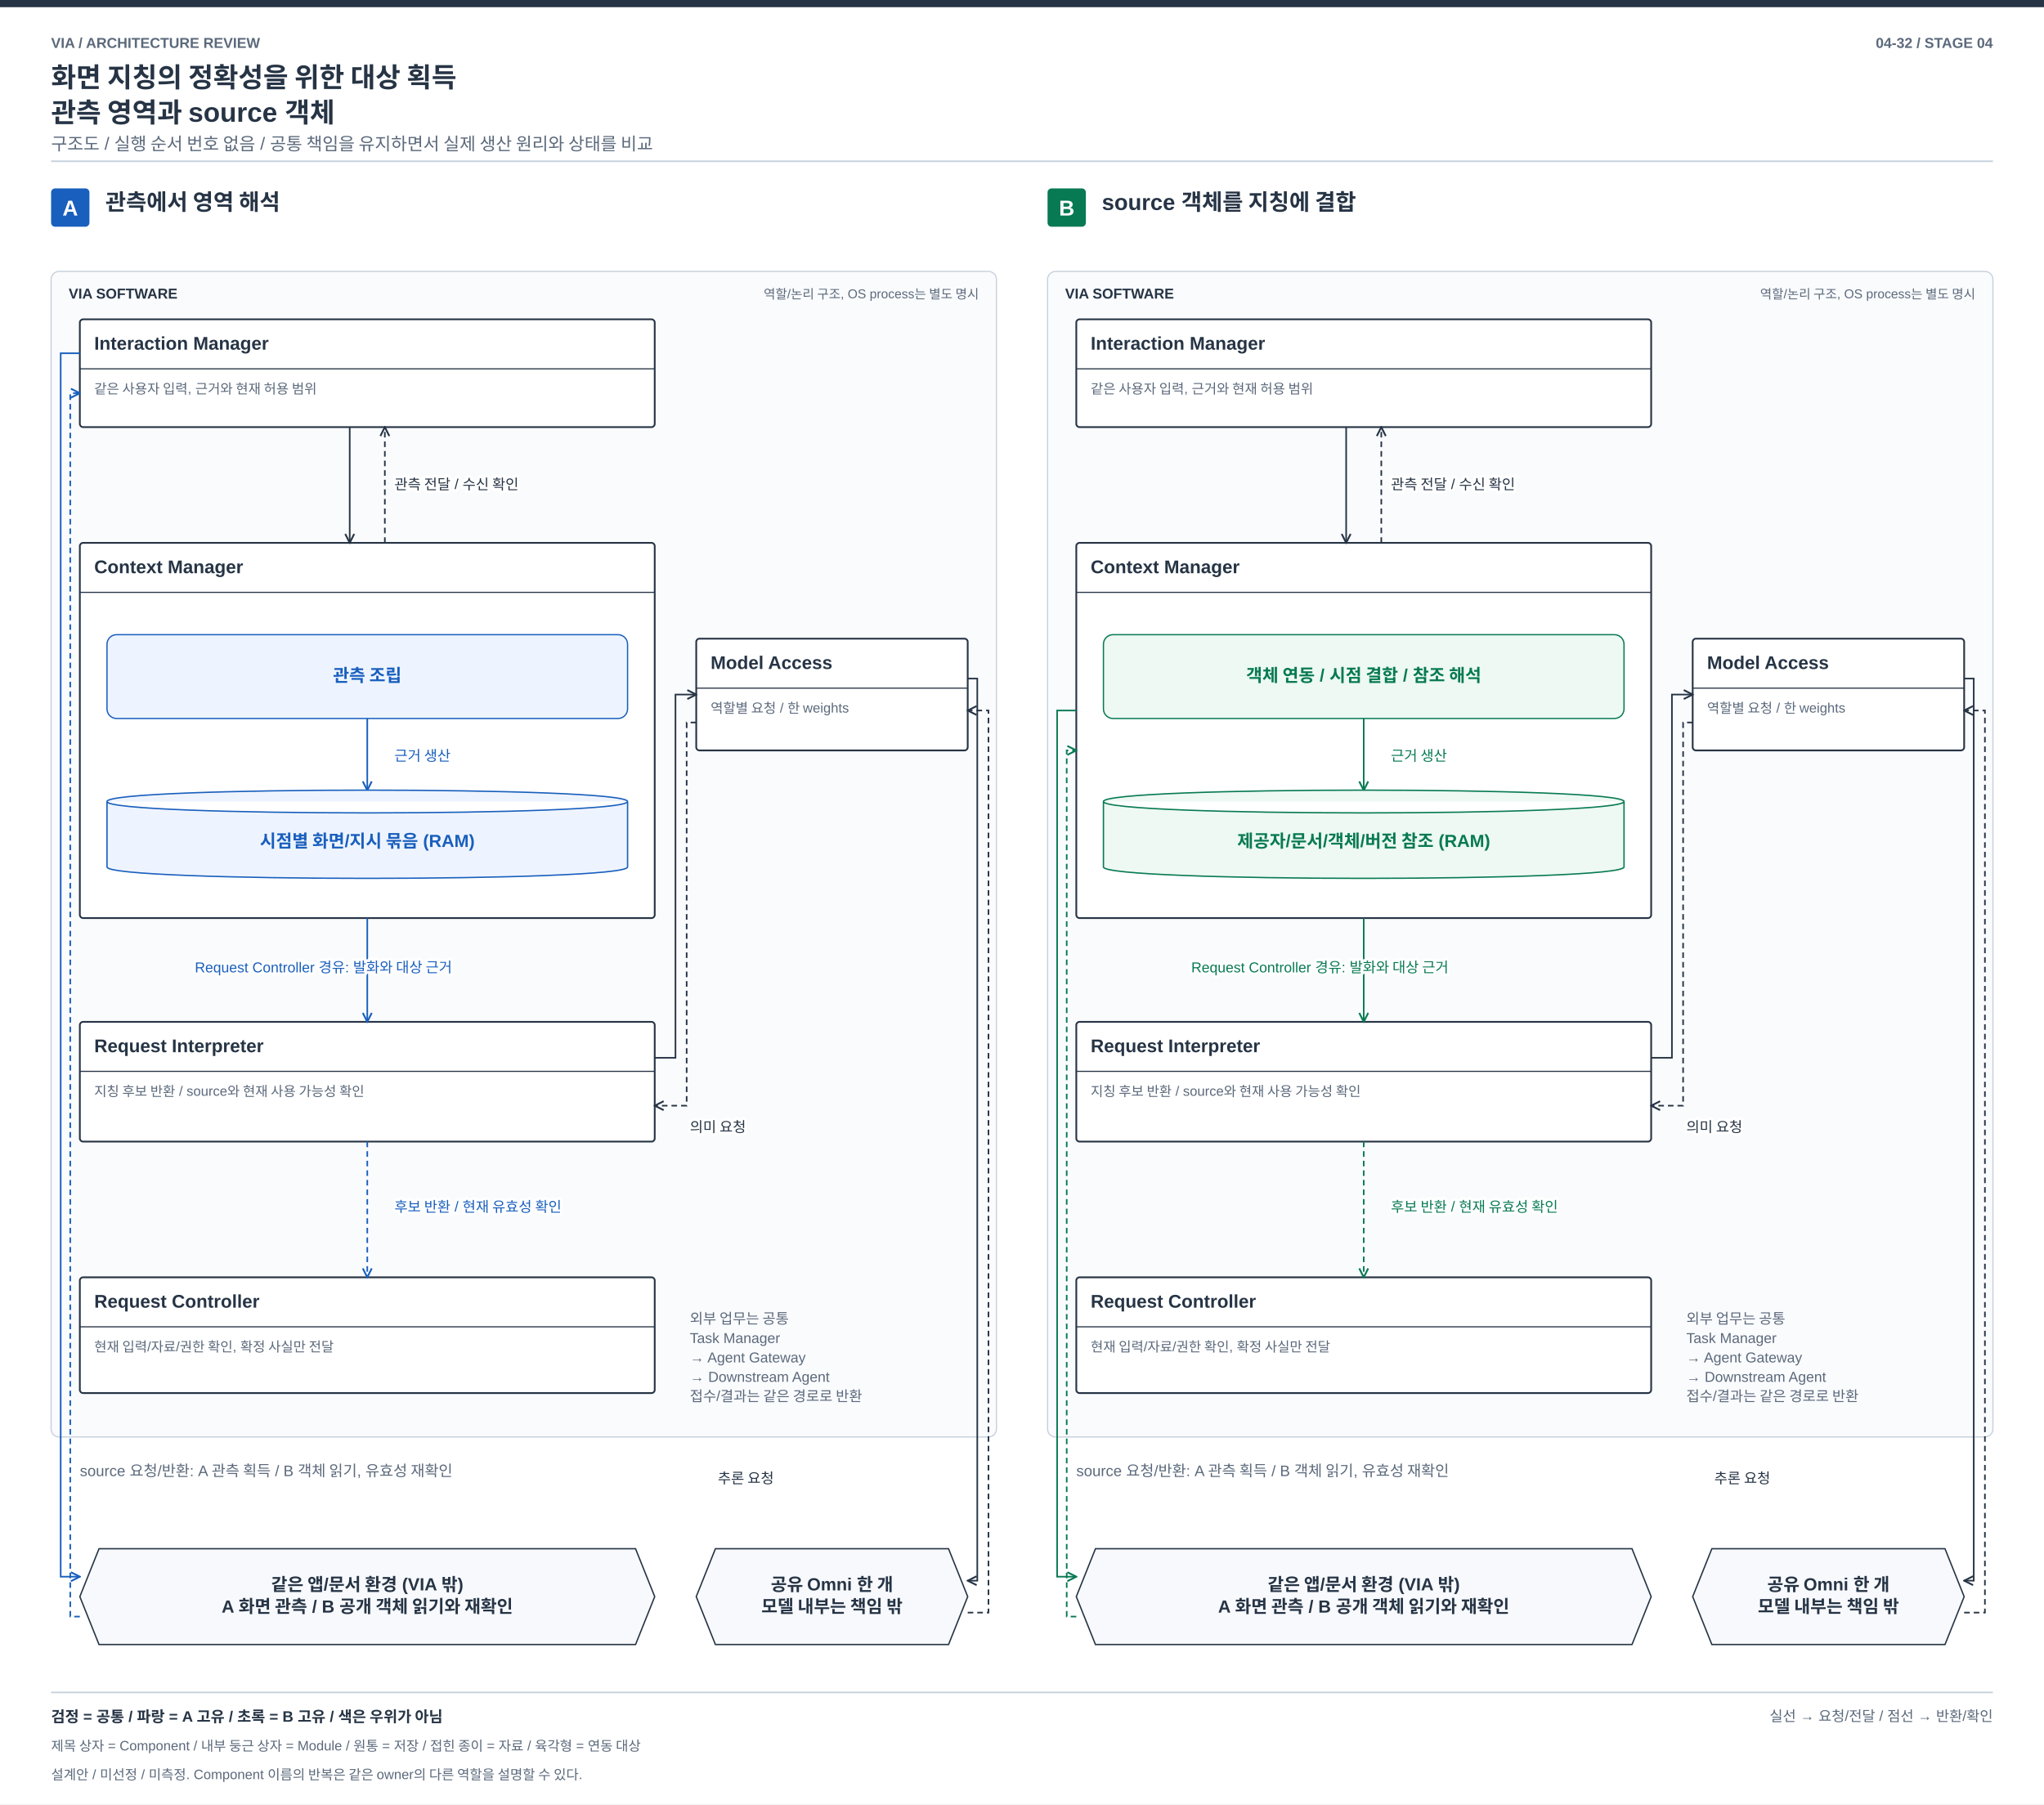
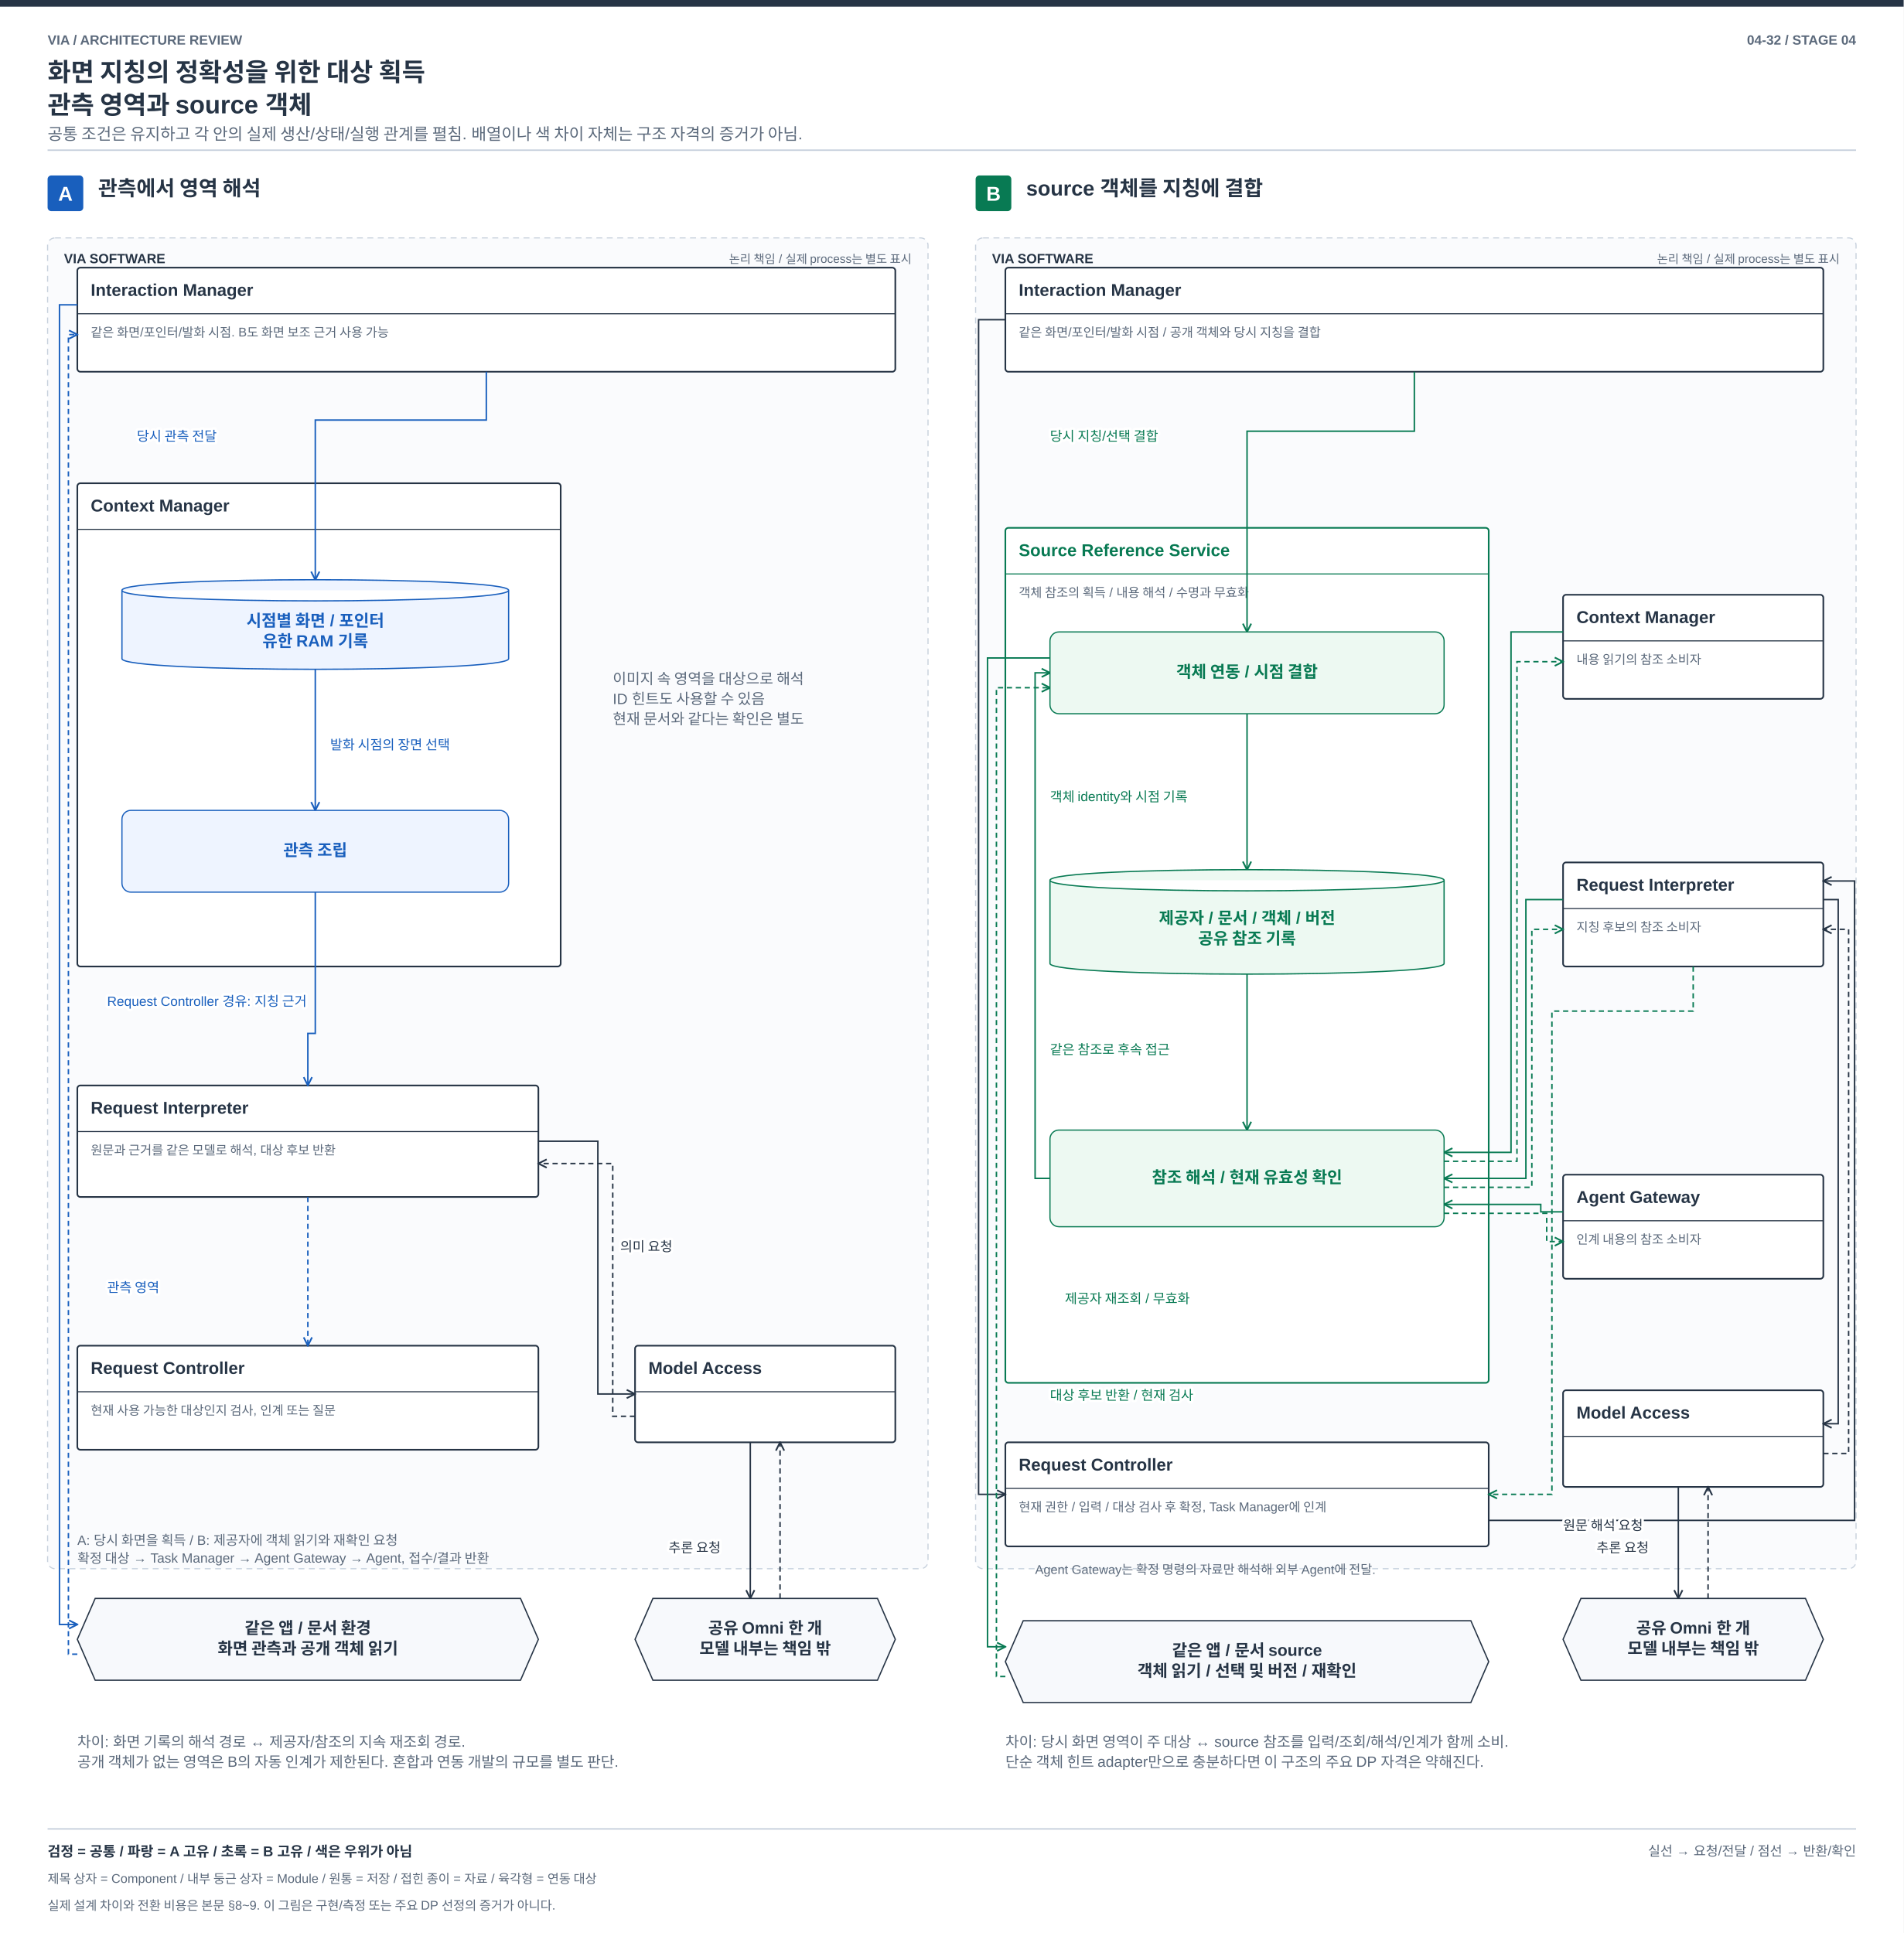
- <svg xmlns="http://www.w3.org/2000/svg" width="2560" height="2260" viewBox="0 0 2560 2260" role="img" aria-labelledby="title">
+ <svg xmlns="http://www.w3.org/2000/svg" width="2560" height="2600" viewBox="0 0 2560 2600" role="img" aria-labelledby="title">
  <defs>
    <marker id="a263445" viewBox="0 0 10 10" refX="9" refY="5" markerWidth="7" markerHeight="7" orient="auto-start-reverse">
      <path d="M1 1L9 5L1 9" fill="none" stroke="#263445" stroke-width="1.6" />
    </marker>
    <marker id="a195FBD" viewBox="0 0 10 10" refX="9" refY="5" markerWidth="7" markerHeight="7" orient="auto-start-reverse">
      <path d="M1 1L9 5L1 9" fill="none" stroke="#195FBD" stroke-width="1.6" />
    </marker>
    <marker id="a087A53" viewBox="0 0 10 10" refX="9" refY="5" markerWidth="7" markerHeight="7" orient="auto-start-reverse">
      <path d="M1 1L9 5L1 9" fill="none" stroke="#087A53" stroke-width="1.6" />
    </marker>
  </defs>
-   <rect width="2560" height="2260" fill="white" />
+   <rect width="2560" height="2600" fill="white" />
  <g font-family="Arial, Apple SD Gothic Neo, Malgun Gothic, sans-serif">
    <rect id="e1" x="0" y="0" width="2560" height="9" rx="0" fill="#263445" stroke="none" stroke-width="1.5" />
    <rect id="e7" x="64" y="236" width="48" height="48" rx="5" fill="#195FBD" stroke="none" stroke-width="1.5" />
-     <rect id="Avia" x="64" y="340" width="1184" height="1460" rx="10" fill="#FAFBFD" stroke="#C7D1DD" stroke-width="1.5" />
+     <rect id="Avia" x="64" y="320" width="1184" height="1790" rx="10" fill="#FAFBFD" stroke="#C7D1DD" stroke-width="1.5" stroke-dasharray="8 6" />
    <rect id="e41" x="1312" y="236" width="48" height="48" rx="5" fill="#087A53" stroke="none" stroke-width="1.5" />
-     <rect id="Bvia" x="1312" y="340" width="1184" height="1460" rx="10" fill="#FAFBFD" stroke="#C7D1DD" stroke-width="1.5" />
+     <rect id="Bvia" x="1312" y="320" width="1184" height="1790" rx="10" fill="#FAFBFD" stroke="#C7D1DD" stroke-width="1.5" stroke-dasharray="8 6" />
    <g id="Ainput" data-component="true">
-       <rect x="100" y="400" width="720" height="135" rx="4" fill="white" stroke="#263445" stroke-width="2.2" />
-       <path d="M100 462H820" stroke="#263445" stroke-width="1.4" />
-       <text x="118" y="438.0" text-anchor="start" font-size="23" font-weight="700" fill="#263445">Interaction Manager</text>
-       <text x="118" y="493.0" text-anchor="start" font-size="17" font-weight="400" fill="#5B697B">같은 사용자 입력, 근거와 현재 허용 범위</text>
-     </g>
-     <g id="Acommit" data-component="true">
-       <rect x="100" y="1600" width="720" height="145" rx="4" fill="white" stroke="#263445" stroke-width="2.2" />
-       <path d="M100 1662H820" stroke="#263445" stroke-width="1.4" />
-       <text x="118" y="1638.0" text-anchor="start" font-size="23" font-weight="700" fill="#263445">Request Controller</text>
-       <text x="118" y="1693.0" text-anchor="start" font-size="17" font-weight="400" fill="#5B697B">현재 입력/자료/권한 확인, 확정 사실만 전달</text>
+       <rect x="104" y="360" width="1100" height="140" rx="4" fill="white" stroke="#263445" stroke-width="2.2" />
+       <path d="M104 422H1204" stroke="#263445" stroke-width="1.4" />
+       <text x="122" y="398.0" text-anchor="start" font-size="23" font-weight="700" fill="#263445">Interaction Manager</text>
+       <text x="122" y="453.0" text-anchor="start" font-size="17" font-weight="400" fill="#5B697B">같은 화면/포인터/발화 시점. B도 화면 보조 근거 사용 가능</text>
    </g>
    <g id="Acm" data-component="true">
-       <rect x="100" y="680" width="720" height="470" rx="4" fill="white" stroke="#263445" stroke-width="2.2" />
-       <path d="M100 742H820" stroke="#263445" stroke-width="1.4" />
-       <text x="118" y="718.0" text-anchor="start" font-size="23" font-weight="700" fill="#263445">Context Manager</text>
-     </g>
-     <g id="Amainri" data-component="true">
-       <rect x="100" y="1280" width="720" height="150" rx="4" fill="white" stroke="#263445" stroke-width="2.2" />
-       <path d="M100 1342H820" stroke="#263445" stroke-width="1.4" />
-       <text x="118" y="1318.0" text-anchor="start" font-size="23" font-weight="700" fill="#263445">Request Interpreter</text>
-       <text x="118" y="1373.0" text-anchor="start" font-size="17" font-weight="400" fill="#5B697B">지칭 후보 반환 / source와 현재 사용 가능성 확인</text>
+       <rect x="104" y="650" width="650" height="650" rx="4" fill="white" stroke="#263445" stroke-width="2.2" />
+       <path d="M104 712H754" stroke="#263445" stroke-width="1.4" />
+       <text x="122" y="688.0" text-anchor="start" font-size="23" font-weight="700" fill="#263445">Context Manager</text>
+     </g>
+     <g id="Ari" data-component="true">
+       <rect x="104" y="1460" width="620" height="150" rx="4" fill="white" stroke="#263445" stroke-width="2.2" />
+       <path d="M104 1522H724" stroke="#263445" stroke-width="1.4" />
+       <text x="122" y="1498.0" text-anchor="start" font-size="23" font-weight="700" fill="#263445">Request Interpreter</text>
+       <text x="122" y="1553.0" text-anchor="start" font-size="17" font-weight="400" fill="#5B697B">원문과 근거를 같은 모델로 해석, 대상 후보 반환</text>
    </g>
    <g id="Ama" data-component="true">
-       <rect x="872" y="800" width="340" height="140" rx="4" fill="white" stroke="#263445" stroke-width="2.2" />
-       <path d="M872 862H1212" stroke="#263445" stroke-width="1.4" />
-       <text x="890" y="838.0" text-anchor="start" font-size="23" font-weight="700" fill="#263445">Model Access</text>
-       <text x="890" y="893.0" text-anchor="start" font-size="17" font-weight="400" fill="#5B697B">역할별 요청 / 한 weights</text>
+       <rect x="854" y="1810" width="350" height="130" rx="4" fill="white" stroke="#263445" stroke-width="2.2" />
+       <path d="M854 1872H1204" stroke="#263445" stroke-width="1.4" />
+       <text x="872" y="1848.0" text-anchor="start" font-size="23" font-weight="700" fill="#263445">Model Access</text>
+     </g>
+     <g id="Arc" data-component="true">
+       <rect x="104" y="1810" width="620" height="140" rx="4" fill="white" stroke="#263445" stroke-width="2.2" />
+       <path d="M104 1872H724" stroke="#263445" stroke-width="1.4" />
+       <text x="122" y="1848.0" text-anchor="start" font-size="23" font-weight="700" fill="#263445">Request Controller</text>
+       <text x="122" y="1903.0" text-anchor="start" font-size="17" font-weight="400" fill="#5B697B">현재 사용 가능한 대상인지 검사, 인계 또는 질문</text>
    </g>
    <g id="Binput" data-component="true">
-       <rect x="1348" y="400" width="720" height="135" rx="4" fill="white" stroke="#263445" stroke-width="2.2" />
-       <path d="M1348 462H2068" stroke="#263445" stroke-width="1.4" />
-       <text x="1366" y="438.0" text-anchor="start" font-size="23" font-weight="700" fill="#263445">Interaction Manager</text>
-       <text x="1366" y="493.0" text-anchor="start" font-size="17" font-weight="400" fill="#5B697B">같은 사용자 입력, 근거와 현재 허용 범위</text>
-     </g>
-     <g id="Bcommit" data-component="true">
-       <rect x="1348" y="1600" width="720" height="145" rx="4" fill="white" stroke="#263445" stroke-width="2.2" />
-       <path d="M1348 1662H2068" stroke="#263445" stroke-width="1.4" />
-       <text x="1366" y="1638.0" text-anchor="start" font-size="23" font-weight="700" fill="#263445">Request Controller</text>
-       <text x="1366" y="1693.0" text-anchor="start" font-size="17" font-weight="400" fill="#5B697B">현재 입력/자료/권한 확인, 확정 사실만 전달</text>
+       <rect x="1352" y="360" width="1100" height="140" rx="4" fill="white" stroke="#263445" stroke-width="2.2" />
+       <path d="M1352 422H2452" stroke="#263445" stroke-width="1.4" />
+       <text x="1370" y="398.0" text-anchor="start" font-size="23" font-weight="700" fill="#263445">Interaction Manager</text>
+       <text x="1370" y="453.0" text-anchor="start" font-size="17" font-weight="400" fill="#5B697B">같은 화면/포인터/발화 시점 / 공개 객체와 당시 지칭을 결합</text>
+     </g>
+     <g id="Bservice" data-component="true">
+       <rect x="1352" y="710" width="650" height="1150" rx="4" fill="white" stroke="#087A53" stroke-width="2.2" />
+       <path d="M1352 772H2002" stroke="#087A53" stroke-width="1.4" />
+       <text x="1370" y="748.0" text-anchor="start" font-size="23" font-weight="700" fill="#087A53">Source Reference Service</text>
+       <text x="1370" y="803.0" text-anchor="start" font-size="17" font-weight="400" fill="#5B697B">객체 참조의 획득 / 내용 해석 / 수명과 무효화</text>
    </g>
    <g id="Bcm" data-component="true">
-       <rect x="1348" y="680" width="720" height="470" rx="4" fill="white" stroke="#263445" stroke-width="2.2" />
-       <path d="M1348 742H2068" stroke="#263445" stroke-width="1.4" />
-       <text x="1366" y="718.0" text-anchor="start" font-size="23" font-weight="700" fill="#263445">Context Manager</text>
-     </g>
-     <g id="Bmainri" data-component="true">
-       <rect x="1348" y="1280" width="720" height="150" rx="4" fill="white" stroke="#263445" stroke-width="2.2" />
-       <path d="M1348 1342H2068" stroke="#263445" stroke-width="1.4" />
-       <text x="1366" y="1318.0" text-anchor="start" font-size="23" font-weight="700" fill="#263445">Request Interpreter</text>
-       <text x="1366" y="1373.0" text-anchor="start" font-size="17" font-weight="400" fill="#5B697B">지칭 후보 반환 / source와 현재 사용 가능성 확인</text>
+       <rect x="2102" y="800" width="350" height="140" rx="4" fill="white" stroke="#263445" stroke-width="2.2" />
+       <path d="M2102 862H2452" stroke="#263445" stroke-width="1.4" />
+       <text x="2120" y="838.0" text-anchor="start" font-size="23" font-weight="700" fill="#263445">Context Manager</text>
+       <text x="2120" y="893.0" text-anchor="start" font-size="17" font-weight="400" fill="#5B697B">내용 읽기의 참조 소비자</text>
+     </g>
+     <g id="Bri" data-component="true">
+       <rect x="2102" y="1160" width="350" height="140" rx="4" fill="white" stroke="#263445" stroke-width="2.2" />
+       <path d="M2102 1222H2452" stroke="#263445" stroke-width="1.4" />
+       <text x="2120" y="1198.0" text-anchor="start" font-size="23" font-weight="700" fill="#263445">Request Interpreter</text>
+       <text x="2120" y="1253.0" text-anchor="start" font-size="17" font-weight="400" fill="#5B697B">지칭 후보의 참조 소비자</text>
+     </g>
+     <g id="Bgateway" data-component="true">
+       <rect x="2102" y="1580" width="350" height="140" rx="4" fill="white" stroke="#263445" stroke-width="2.2" />
+       <path d="M2102 1642H2452" stroke="#263445" stroke-width="1.4" />
+       <text x="2120" y="1618.0" text-anchor="start" font-size="23" font-weight="700" fill="#263445">Agent Gateway</text>
+       <text x="2120" y="1673.0" text-anchor="start" font-size="17" font-weight="400" fill="#5B697B">인계 내용의 참조 소비자</text>
+     </g>
+     <g id="Brc" data-component="true">
+       <rect x="1352" y="1940" width="650" height="140" rx="4" fill="white" stroke="#263445" stroke-width="2.2" />
+       <path d="M1352 2002H2002" stroke="#263445" stroke-width="1.4" />
+       <text x="1370" y="1978.0" text-anchor="start" font-size="23" font-weight="700" fill="#263445">Request Controller</text>
+       <text x="1370" y="2033.0" text-anchor="start" font-size="17" font-weight="400" fill="#5B697B">현재 권한 / 입력 / 대상 검사 후 확정, Task Manager에 인계</text>
    </g>
    <g id="Bma" data-component="true">
-       <rect x="2120" y="800" width="340" height="140" rx="4" fill="white" stroke="#263445" stroke-width="2.2" />
-       <path d="M2120 862H2460" stroke="#263445" stroke-width="1.4" />
-       <text x="2138" y="838.0" text-anchor="start" font-size="23" font-weight="700" fill="#263445">Model Access</text>
-       <text x="2138" y="893.0" text-anchor="start" font-size="17" font-weight="400" fill="#5B697B">역할별 요청 / 한 weights</text>
+       <rect x="2102" y="1870" width="350" height="130" rx="4" fill="white" stroke="#263445" stroke-width="2.2" />
+       <path d="M2102 1932H2452" stroke="#263445" stroke-width="1.4" />
+       <text x="2120" y="1908.0" text-anchor="start" font-size="23" font-weight="700" fill="#263445">Model Access</text>
    </g>
    <polyline id="e6" points="64,202 2496,202" fill="none" stroke="#C7D1DD" stroke-width="2" />
-     <polyline id="e19" points="460.0,900 460.0,990" fill="none" stroke="#195FBD" stroke-width="2" marker-end="url(#a195FBD)" />
-     <polyline id="e22" points="438.0,535 438.0,680" fill="none" stroke="#263445" stroke-width="2" marker-end="url(#a263445)" />
-     <polyline id="e24" points="482.0,680 482.0,535" fill="none" stroke="#263445" stroke-width="2" stroke-dasharray="7 5" marker-end="url(#a263445)" />
-     <polyline id="e25" points="460.0,1150 460.0,1280" fill="none" stroke="#195FBD" stroke-width="2" marker-end="url(#a195FBD)" />
-     <polyline id="e29" points="1212,850.0 1224,850.0 1224,1980 1212,1980.0" fill="none" stroke="#263445" stroke-width="2" marker-end="url(#a263445)" />
-     <polyline id="e31" points="1212,2020.0 1238,2020 1238,890.0 1212,890.0" fill="none" stroke="#263445" stroke-width="2" stroke-dasharray="7 5" marker-end="url(#a263445)" />
-     <polyline id="e32" points="820,1325.0 846,1325 846,870 872,870.0" fill="none" stroke="#263445" stroke-width="2" marker-end="url(#a263445)" />
-     <polyline id="e34" points="872,905.0 860,905 860,1385 820,1385.0" fill="none" stroke="#263445" stroke-width="2" stroke-dasharray="7 5" marker-end="url(#a263445)" />
-     <polyline id="e35" points="460.0,1430 460.0,1600" fill="none" stroke="#195FBD" stroke-width="2" stroke-dasharray="7 5" marker-end="url(#a195FBD)" />
-     <polyline id="e38" points="100,442.5 76,442.5 76,1975 100,1975.0" fill="none" stroke="#195FBD" stroke-width="2" marker-end="url(#a195FBD)" />
-     <polyline id="e39" points="100,2025.0 88,2025 88,492.5 100,492.5" fill="none" stroke="#195FBD" stroke-width="2" stroke-dasharray="7 5" marker-end="url(#a195FBD)" />
-     <polyline id="e53" points="1708.0,900 1708.0,990" fill="none" stroke="#087A53" stroke-width="2" marker-end="url(#a087A53)" />
-     <polyline id="e56" points="1686.0,535 1686.0,680" fill="none" stroke="#263445" stroke-width="2" marker-end="url(#a263445)" />
-     <polyline id="e58" points="1730.0,680 1730.0,535" fill="none" stroke="#263445" stroke-width="2" stroke-dasharray="7 5" marker-end="url(#a263445)" />
-     <polyline id="e59" points="1708.0,1150 1708.0,1280" fill="none" stroke="#087A53" stroke-width="2" marker-end="url(#a087A53)" />
-     <polyline id="e63" points="2460,850.0 2472,850.0 2472,1980 2460,1980.0" fill="none" stroke="#263445" stroke-width="2" marker-end="url(#a263445)" />
-     <polyline id="e65" points="2460,2020.0 2486,2020 2486,890.0 2460,890.0" fill="none" stroke="#263445" stroke-width="2" stroke-dasharray="7 5" marker-end="url(#a263445)" />
-     <polyline id="e66" points="2068,1325.0 2094,1325 2094,870 2120,870.0" fill="none" stroke="#263445" stroke-width="2" marker-end="url(#a263445)" />
-     <polyline id="e68" points="2120,905.0 2108,905 2108,1385 2068,1385.0" fill="none" stroke="#263445" stroke-width="2" stroke-dasharray="7 5" marker-end="url(#a263445)" />
-     <polyline id="e69" points="1708.0,1430 1708.0,1600" fill="none" stroke="#087A53" stroke-width="2" stroke-dasharray="7 5" marker-end="url(#a087A53)" />
-     <polyline id="e72" points="1348,890.0 1324,890.0 1324,1975 1348,1975.0" fill="none" stroke="#087A53" stroke-width="2" marker-end="url(#a087A53)" />
-     <polyline id="e73" points="1348,2025.0 1336,2025 1336,940.0 1348,940.0" fill="none" stroke="#087A53" stroke-width="2" stroke-dasharray="7 5" marker-end="url(#a087A53)" />
-     <polyline id="e75" points="64,2120 2496,2120" fill="none" stroke="#C7D1DD" stroke-width="2" />
-     <g id="Aprod" data-node="true" data-x="134" data-y="795" data-w="652" data-h="105">
-       <rect x="134" y="795" width="652" height="105" rx="12" fill="#EEF4FF" stroke="#195FBD" stroke-width="1.6" />
-       <text x="460.0" y="853.75" text-anchor="middle" font-size="22" font-weight="700" fill="#195FBD">관측 조립</text>
-     </g>
-     <g id="Adata" data-node="true" data-x="134" data-y="990" data-w="652" data-h="110">
-       <path d="M134 1004C134 985 786 985 786 1004V1086C786 1105 134 1105 134 1086Z M134 1004C134 1023 786 1023 786 1004" fill="#EEF4FF" stroke="#195FBD" stroke-width="1.7" />
-       <text x="460.0" y="1061.25" text-anchor="middle" font-size="22" font-weight="700" fill="#195FBD">시점별 화면/지시 묶음 (RAM)</text>
-     </g>
-     <g id="Aomni" data-node="true" data-x="872" data-y="1940" data-w="340" data-h="120">
-       <path d="M896 1940H1188L1212 2000.0L1188 2060H896L872 2000.0Z" fill="#F7F9FC" stroke="#263445" stroke-width="1.7" />
-       <text x="1042.0" y="1992.5" text-anchor="middle" font-size="22" font-weight="700" fill="#263445">공유 Omni 한 개</text>
-       <text x="1042.0" y="2020.0" text-anchor="middle" font-size="22" font-weight="700" fill="#263445">모델 내부는 책임 밖</text>
-     </g>
-     <g id="Asource" data-node="true" data-x="100" data-y="1940" data-w="720" data-h="120">
-       <path d="M124 1940H796L820 2000.0L796 2060H124L100 2000.0Z" fill="#F7F9FC" stroke="#263445" stroke-width="1.7" />
-       <text x="460.0" y="1992.5" text-anchor="middle" font-size="22" font-weight="700" fill="#263445">같은 앱/문서 환경 (VIA 밖)</text>
-       <text x="460.0" y="2020.0" text-anchor="middle" font-size="22" font-weight="700" fill="#263445">A 화면 관측 / B 공개 객체 읽기와 재확인</text>
-     </g>
-     <g id="Bprod" data-node="true" data-x="1382" data-y="795" data-w="652" data-h="105">
-       <rect x="1382" y="795" width="652" height="105" rx="12" fill="#EDF9F2" stroke="#087A53" stroke-width="1.6" />
-       <text x="1708.0" y="853.75" text-anchor="middle" font-size="22" font-weight="700" fill="#087A53">객체 연동 / 시점 결합 / 참조 해석</text>
-     </g>
-     <g id="Bdata" data-node="true" data-x="1382" data-y="990" data-w="652" data-h="110">
-       <path d="M1382 1004C1382 985 2034 985 2034 1004V1086C2034 1105 1382 1105 1382 1086Z M1382 1004C1382 1023 2034 1023 2034 1004" fill="#EDF9F2" stroke="#087A53" stroke-width="1.7" />
-       <text x="1708.0" y="1061.25" text-anchor="middle" font-size="22" font-weight="700" fill="#087A53">제공자/문서/객체/버전 참조 (RAM)</text>
-     </g>
-     <g id="Bomni" data-node="true" data-x="2120" data-y="1940" data-w="340" data-h="120">
-       <path d="M2144 1940H2436L2460 2000.0L2436 2060H2144L2120 2000.0Z" fill="#F7F9FC" stroke="#263445" stroke-width="1.7" />
-       <text x="2290.0" y="1992.5" text-anchor="middle" font-size="22" font-weight="700" fill="#263445">공유 Omni 한 개</text>
-       <text x="2290.0" y="2020.0" text-anchor="middle" font-size="22" font-weight="700" fill="#263445">모델 내부는 책임 밖</text>
-     </g>
-     <g id="Bsource" data-node="true" data-x="1348" data-y="1940" data-w="720" data-h="120">
-       <path d="M1372 1940H2044L2068 2000.0L2044 2060H1372L1348 2000.0Z" fill="#F7F9FC" stroke="#263445" stroke-width="1.7" />
-       <text x="1708.0" y="1992.5" text-anchor="middle" font-size="22" font-weight="700" fill="#263445">같은 앱/문서 환경 (VIA 밖)</text>
-       <text x="1708.0" y="2020.0" text-anchor="middle" font-size="22" font-weight="700" fill="#263445">A 화면 관측 / B 공개 객체 읽기와 재확인</text>
+     <polyline id="e17" points="654.0,500 654,565 424,565 424.0,780" fill="none" stroke="#195FBD" stroke-width="2" marker-end="url(#a195FBD)" />
+     <polyline id="e19" points="424.0,900 424.0,1090" fill="none" stroke="#195FBD" stroke-width="2" marker-end="url(#a195FBD)" />
+     <polyline id="e23" points="424.0,1200 424.0,1390 414,1390 414.0,1460" fill="none" stroke="#195FBD" stroke-width="2" marker-end="url(#a195FBD)" />
+     <polyline id="e27" points="1009.0,1940 1009.0,2150" fill="none" stroke="#263445" stroke-width="2" marker-end="url(#a263445)" />
+     <polyline id="e29" points="1049.0,2150 1049.0,1940" fill="none" stroke="#263445" stroke-width="2" stroke-dasharray="7 5" marker-end="url(#a263445)" />
+     <polyline id="e30" points="724,1535.0 804,1535 804,1875 854,1875.0" fill="none" stroke="#263445" stroke-width="2" marker-end="url(#a263445)" />
+     <polyline id="e32" points="854,1905.0 824,1905 824,1565 724,1565.0" fill="none" stroke="#263445" stroke-width="2" stroke-dasharray="7 5" marker-end="url(#a263445)" />
+     <polyline id="e34" points="414.0,1610 414.0,1810" fill="none" stroke="#195FBD" stroke-width="2" stroke-dasharray="7 5" marker-end="url(#a195FBD)" />
+     <polyline id="e37" points="104,410.0 80,410.0 80,2185 104,2185.0" fill="none" stroke="#195FBD" stroke-width="2" marker-end="url(#a195FBD)" />
+     <polyline id="e38" points="104,2225.0 92,2225 92,450.0 104,450.0" fill="none" stroke="#195FBD" stroke-width="2" stroke-dasharray="7 5" marker-end="url(#a195FBD)" />
+     <polyline id="e58" points="2257.0,2000 2257.0,2150" fill="none" stroke="#263445" stroke-width="2" marker-end="url(#a263445)" />
+     <polyline id="e60" points="2297.0,2150 2297.0,2000" fill="none" stroke="#263445" stroke-width="2" stroke-dasharray="7 5" marker-end="url(#a263445)" />
+     <polyline id="e61" points="1902.0,500 1902,580 1677,580 1677.0,850" fill="none" stroke="#087A53" stroke-width="2" marker-end="url(#a087A53)" />
+     <polyline id="e63" points="1677.0,960 1677.0,1170" fill="none" stroke="#087A53" stroke-width="2" marker-end="url(#a087A53)" />
+     <polyline id="e65" points="1677.0,1310 1677.0,1520" fill="none" stroke="#087A53" stroke-width="2" marker-end="url(#a087A53)" />
+     <polyline id="e67" points="1412,1585.0 1392,1585 1392,905 1412,905.0" fill="none" stroke="#087A53" stroke-width="2" marker-end="url(#a087A53)" />
+     <polyline id="e69" points="2102,850.0 2032,850.0 2032,1550 1942,1550.0" fill="none" stroke="#087A53" stroke-width="2" marker-end="url(#a087A53)" />
+     <polyline id="e70" points="1942,1562.0 2040,1562 2040,890.0 2102,890.0" fill="none" stroke="#087A53" stroke-width="2" stroke-dasharray="7 5" marker-end="url(#a087A53)" />
+     <polyline id="e71" points="2102,1210.0 2052,1210.0 2052,1585 1942,1585.0" fill="none" stroke="#087A53" stroke-width="2" marker-end="url(#a087A53)" />
+     <polyline id="e72" points="1942,1597.0 2060,1597 2060,1250.0 2102,1250.0" fill="none" stroke="#087A53" stroke-width="2" stroke-dasharray="7 5" marker-end="url(#a087A53)" />
+     <polyline id="e73" points="2102,1630.0 2072,1630.0 2072,1620 1942,1620.0" fill="none" stroke="#087A53" stroke-width="2" marker-end="url(#a087A53)" />
+     <polyline id="e74" points="1942,1632.0 2080,1632 2080,1670.0 2102,1670.0" fill="none" stroke="#087A53" stroke-width="2" stroke-dasharray="7 5" marker-end="url(#a087A53)" />
+     <polyline id="e75" points="2277.0,1300 2277,1360 2087,1360 2087,2010 2002,2010.0" fill="none" stroke="#087A53" stroke-width="2" stroke-dasharray="7 5" marker-end="url(#a087A53)" />
+     <polyline id="e77" points="1352,430.0 1316,430 1316,2010 1352,2010.0" fill="none" stroke="#263445" stroke-width="2" marker-end="url(#a263445)" />
+     <polyline id="e78" points="2002,2045.0 2494,2045 2494,1185 2452,1185.0" fill="none" stroke="#263445" stroke-width="2" marker-end="url(#a263445)" />
+     <polyline id="e80" points="2452,1210.0 2472,1210.0 2472,1915.0 2452,1915.0" fill="none" stroke="#263445" stroke-width="2" marker-end="url(#a263445)" />
+     <polyline id="e81" points="2452,1955.0 2486,1955.0 2486,1250.0 2452,1250.0" fill="none" stroke="#263445" stroke-width="2" stroke-dasharray="7 5" marker-end="url(#a263445)" />
+     <polyline id="e83" points="1412,885.0 1328,885 1328,2215 1352,2215.0" fill="none" stroke="#087A53" stroke-width="2" marker-end="url(#a087A53)" />
+     <polyline id="e84" points="1352,2255.0 1340,2255 1340,925 1412,925.0" fill="none" stroke="#087A53" stroke-width="2" stroke-dasharray="7 5" marker-end="url(#a087A53)" />
+     <polyline id="e87" points="64,2460 2496,2460" fill="none" stroke="#C7D1DD" stroke-width="2" />
+     <g id="Abuffer" data-node="true" data-x="164" data-y="780" data-w="520" data-h="120">
+       <path d="M164 794C164 775 684 775 684 794V886C684 905 164 905 164 886Z M164 794C164 813 684 813 684 794" fill="#EEF4FF" stroke="#195FBD" stroke-width="1.7" />
+       <text x="424.0" y="842.5" text-anchor="middle" font-size="22" font-weight="700" fill="#195FBD">시점별 화면 / 포인터</text>
+       <text x="424.0" y="870.0" text-anchor="middle" font-size="22" font-weight="700" fill="#195FBD">유한 RAM 기록</text>
+     </g>
+     <g id="Aalign" data-node="true" data-x="164" data-y="1090" data-w="520" data-h="110">
+       <rect x="164" y="1090" width="520" height="110" rx="12" fill="#EEF4FF" stroke="#195FBD" stroke-width="1.6" />
+       <text x="424.0" y="1151.25" text-anchor="middle" font-size="22" font-weight="700" fill="#195FBD">관측 조립</text>
+     </g>
+     <g id="Aomni" data-node="true" data-x="854" data-y="2150" data-w="350" data-h="110">
+       <path d="M878 2150H1180L1204 2205.0L1180 2260H878L854 2205.0Z" fill="#F7F9FC" stroke="#263445" stroke-width="1.7" />
+       <text x="1029.0" y="2197.5" text-anchor="middle" font-size="22" font-weight="700" fill="#263445">공유 Omni 한 개</text>
+       <text x="1029.0" y="2225.0" text-anchor="middle" font-size="22" font-weight="700" fill="#263445">모델 내부는 책임 밖</text>
+     </g>
+     <g id="Asource" data-node="true" data-x="104" data-y="2150" data-w="620" data-h="110">
+       <path d="M128 2150H700L724 2205.0L700 2260H128L104 2205.0Z" fill="#F7F9FC" stroke="#263445" stroke-width="1.7" />
+       <text x="414.0" y="2197.5" text-anchor="middle" font-size="22" font-weight="700" fill="#263445">같은 앱 / 문서 환경</text>
+       <text x="414.0" y="2225.0" text-anchor="middle" font-size="22" font-weight="700" fill="#263445">화면 관측과 공개 객체 읽기</text>
+     </g>
+     <g id="Bprovider" data-node="true" data-x="1412" data-y="850" data-w="530" data-h="110">
+       <rect x="1412" y="850" width="530" height="110" rx="12" fill="#EDF9F2" stroke="#087A53" stroke-width="1.6" />
+       <text x="1677.0" y="911.25" text-anchor="middle" font-size="22" font-weight="700" fill="#087A53">객체 연동 / 시점 결합</text>
+     </g>
+     <g id="Brefs" data-node="true" data-x="1412" data-y="1170" data-w="530" data-h="140">
+       <path d="M1412 1184C1412 1165 1942 1165 1942 1184V1296C1942 1315 1412 1315 1412 1296Z M1412 1184C1412 1203 1942 1203 1942 1184" fill="#EDF9F2" stroke="#087A53" stroke-width="1.7" />
+       <text x="1677.0" y="1242.5" text-anchor="middle" font-size="22" font-weight="700" fill="#087A53">제공자 / 문서 / 객체 / 버전</text>
+       <text x="1677.0" y="1270.0" text-anchor="middle" font-size="22" font-weight="700" fill="#087A53">공유 참조 기록</text>
+     </g>
+     <g id="Bresolver" data-node="true" data-x="1412" data-y="1520" data-w="530" data-h="130">
+       <rect x="1412" y="1520" width="530" height="130" rx="12" fill="#EDF9F2" stroke="#087A53" stroke-width="1.6" />
+       <text x="1677.0" y="1591.25" text-anchor="middle" font-size="22" font-weight="700" fill="#087A53">참조 해석 / 현재 유효성 확인</text>
+     </g>
+     <g id="Bomni" data-node="true" data-x="2102" data-y="2150" data-w="350" data-h="110">
+       <path d="M2126 2150H2428L2452 2205.0L2428 2260H2126L2102 2205.0Z" fill="#F7F9FC" stroke="#263445" stroke-width="1.7" />
+       <text x="2277.0" y="2197.5" text-anchor="middle" font-size="22" font-weight="700" fill="#263445">공유 Omni 한 개</text>
+       <text x="2277.0" y="2225.0" text-anchor="middle" font-size="22" font-weight="700" fill="#263445">모델 내부는 책임 밖</text>
+     </g>
+     <g id="Bsource" data-node="true" data-x="1352" data-y="2180" data-w="650" data-h="110">
+       <path d="M1376 2180H1978L2002 2235.0L1978 2290H1376L1352 2235.0Z" fill="#F7F9FC" stroke="#263445" stroke-width="1.7" />
+       <text x="1677.0" y="2227.5" text-anchor="middle" font-size="22" font-weight="700" fill="#263445">같은 앱 / 문서 source</text>
+       <text x="1677.0" y="2255.0" text-anchor="middle" font-size="22" font-weight="700" fill="#263445">객체 읽기 / 선택 및 버전 / 재확인</text>
    </g>
    <g id="e2">
      <text x="64" y="60.0" text-anchor="start" font-size="18" font-weight="700" fill="#5B697B">VIA  /  ARCHITECTURE REVIEW</text>
    </g>
    <g id="e3">
      <text x="2496" y="60.0" text-anchor="end" font-size="18" font-weight="700" fill="#5B697B">04-32  /  STAGE 04</text>
    </g>
    <g id="e4">
      <text x="64" y="109" text-anchor="start" font-size="34" font-weight="700" fill="#263445">화면 지칭의 정확성을 위한 대상 획득</text>
      <text x="64" y="153" text-anchor="start" font-size="34" font-weight="700" fill="#263445">관측 영역과 source 객체</text>
    </g>
    <g id="e5">
-       <text x="64" y="188.0" text-anchor="start" font-size="22" font-weight="400" fill="#5B697B">구조도 / 실행 순서 번호 없음 / 공통 책임을 유지하면서 실제 생산 원리와 상태를 비교</text>
+       <text x="64" y="188.0" text-anchor="start" font-size="22" font-weight="400" fill="#5B697B">공통 조건은 유지하고 각 안의 실제 생산/상태/실행 관계를 펼침. 배열이나 색 차이 자체는 구조 자격의 증거가 아님.</text>
    </g>
    <g id="e8">
      <text x="88" y="270.0" text-anchor="middle" font-size="27" font-weight="700" fill="white">A</text>
    </g>
    <g id="e9">
      <text x="132" y="263.0" text-anchor="start" font-size="28" font-weight="700" fill="#263445">관측에서 영역 해석</text>
    </g>
    <g id="e11">
-       <text x="86" y="374.0" text-anchor="start" font-size="18" font-weight="700" fill="#263445">VIA SOFTWARE</text>
+       <text x="86" y="354.0" text-anchor="start" font-size="18" font-weight="700" fill="#263445">VIA SOFTWARE</text>
    </g>
    <g id="e12">
-       <text x="1226" y="374.0" text-anchor="end" font-size="16" font-weight="400" fill="#5B697B">역할/논리 구조, OS process는 별도 명시</text>
-     </g>
-     <g id="e15">
-       <text x="864" y="1658.0" text-anchor="start" font-size="18" font-weight="400" fill="#5B697B">외부 업무는 공통</text>
-       <text x="864" y="1682.3" text-anchor="start" font-size="18" font-weight="400" fill="#5B697B">Task Manager</text>
-       <text x="864" y="1706.6" text-anchor="start" font-size="18" font-weight="400" fill="#5B697B">→ Agent Gateway</text>
-       <text x="864" y="1730.9" text-anchor="start" font-size="18" font-weight="400" fill="#5B697B">→ Downstream Agent</text>
-       <text x="864" y="1755.2" text-anchor="start" font-size="18" font-weight="400" fill="#5B697B">접수/결과는 같은 경로로 반환</text>
+       <text x="1226" y="354.0" text-anchor="end" font-size="16" font-weight="400" fill="#5B697B">논리 책임 / 실제 process는 별도 표시</text>
+     </g>
+     <g id="e18" paint-order="stroke" stroke="white" stroke-width="7" stroke-linejoin="round">
+       <text x="184" y="593.0" text-anchor="start" font-size="18" font-weight="400" fill="#195FBD">당시 관측 전달</text>
    </g>
    <g id="e20" paint-order="stroke" stroke="white" stroke-width="7" stroke-linejoin="round">
-       <text x="494" y="953.0" text-anchor="start" font-size="18" font-weight="400" fill="#195FBD">근거 생산</text>
-     </g>
-     <g id="e23" paint-order="stroke" stroke="white" stroke-width="7" stroke-linejoin="round">
-       <text x="494" y="613.0" text-anchor="start" font-size="18" font-weight="400" fill="#263445">관측 전달 / 수신 확인</text>
-     </g>
-     <g id="e26" paint-order="stroke" stroke="white" stroke-width="7" stroke-linejoin="round">
-       <text x="244" y="1218.0" text-anchor="start" font-size="18" font-weight="400" fill="#195FBD">Request Controller 경유: 발화와 대상 근거</text>
-     </g>
-     <g id="e30" paint-order="stroke" stroke="white" stroke-width="7" stroke-linejoin="round">
-       <text x="899" y="1858.0" text-anchor="start" font-size="18" font-weight="400" fill="#263445">추론 요청</text>
-     </g>
-     <g id="e33" paint-order="stroke" stroke="white" stroke-width="7" stroke-linejoin="round">
-       <text x="864" y="1418.0" text-anchor="start" font-size="18" font-weight="400" fill="#263445">의미 요청</text>
-     </g>
-     <g id="e36" paint-order="stroke" stroke="white" stroke-width="7" stroke-linejoin="round">
-       <text x="494" y="1518.0" text-anchor="start" font-size="18" font-weight="400" fill="#195FBD">후보 반환 / 현재 유효성 확인</text>
+       <text x="444" y="1008.0" text-anchor="start" font-size="18" font-weight="400" fill="#195FBD">발화 시점의 장면 선택</text>
+     </g>
+     <g id="e21">
+       <text x="824" y="920.0" text-anchor="start" font-size="20" font-weight="400" fill="#5B697B">이미지 속 영역을 대상으로 해석</text>
+       <text x="824" y="947.0" text-anchor="start" font-size="20" font-weight="400" fill="#5B697B">ID 힌트도 사용할 수 있음</text>
+       <text x="824" y="974.0" text-anchor="start" font-size="20" font-weight="400" fill="#5B697B">현재 문서와 같다는 확인은 별도</text>
+     </g>
+     <g id="e24" paint-order="stroke" stroke="white" stroke-width="7" stroke-linejoin="round">
+       <text x="144" y="1353.0" text-anchor="start" font-size="18" font-weight="400" fill="#195FBD">Request Controller 경유: 지칭 근거</text>
+     </g>
+     <g id="e28" paint-order="stroke" stroke="white" stroke-width="7" stroke-linejoin="round">
+       <text x="899" y="2088.0" text-anchor="start" font-size="18" font-weight="400" fill="#263445">추론 요청</text>
+     </g>
+     <g id="e31" paint-order="stroke" stroke="white" stroke-width="7" stroke-linejoin="round">
+       <text x="834" y="1683.0" text-anchor="start" font-size="18" font-weight="400" fill="#263445">의미 요청</text>
+     </g>
+     <g id="e35" paint-order="stroke" stroke="white" stroke-width="7" stroke-linejoin="round">
+       <text x="144" y="1738.0" text-anchor="start" font-size="18" font-weight="400" fill="#195FBD">관측 영역</text>
+     </g>
+     <g id="e39">
+       <text x="104" y="2078.0" text-anchor="start" font-size="18" font-weight="400" fill="#5B697B">A: 당시 화면을 획득 / B: 제공자에 객체 읽기와 재확인 요청</text>
+       <text x="104" y="2102.3" text-anchor="start" font-size="18" font-weight="400" fill="#5B697B">확정 대상 → Task Manager → Agent Gateway → Agent, 접수/결과 반환</text>
    </g>
    <g id="e40">
-       <text x="100" y="1849.0" text-anchor="start" font-size="19" font-weight="400" fill="#5B697B">source 요청/반환: A 관측 획득 / B 객체 읽기, 유효성 재확인</text>
+       <text x="104" y="2350.0" text-anchor="start" font-size="20" font-weight="400" fill="#5B697B">차이: 화면 기록의 해석 경로 ↔ 제공자/참조의 지속 재조회 경로.</text>
+       <text x="104" y="2377.0" text-anchor="start" font-size="20" font-weight="400" fill="#5B697B">공개 객체가 없는 영역은 B의 자동 인계가 제한된다. 혼합과 연동 개발의 규모를 별도 판단.</text>
    </g>
    <g id="e42">
      <text x="1336" y="270.0" text-anchor="middle" font-size="27" font-weight="700" fill="white">B</text>
    </g>
    <g id="e43">
      <text x="1380" y="263.0" text-anchor="start" font-size="28" font-weight="700" fill="#263445">source 객체를 지칭에 결합</text>
    </g>
    <g id="e45">
-       <text x="1334" y="374.0" text-anchor="start" font-size="18" font-weight="700" fill="#263445">VIA SOFTWARE</text>
+       <text x="1334" y="354.0" text-anchor="start" font-size="18" font-weight="700" fill="#263445">VIA SOFTWARE</text>
    </g>
    <g id="e46">
-       <text x="2474" y="374.0" text-anchor="end" font-size="16" font-weight="400" fill="#5B697B">역할/논리 구조, OS process는 별도 명시</text>
-     </g>
-     <g id="e49">
-       <text x="2112" y="1658.0" text-anchor="start" font-size="18" font-weight="400" fill="#5B697B">외부 업무는 공통</text>
-       <text x="2112" y="1682.3" text-anchor="start" font-size="18" font-weight="400" fill="#5B697B">Task Manager</text>
-       <text x="2112" y="1706.6" text-anchor="start" font-size="18" font-weight="400" fill="#5B697B">→ Agent Gateway</text>
-       <text x="2112" y="1730.9" text-anchor="start" font-size="18" font-weight="400" fill="#5B697B">→ Downstream Agent</text>
-       <text x="2112" y="1755.2" text-anchor="start" font-size="18" font-weight="400" fill="#5B697B">접수/결과는 같은 경로로 반환</text>
-     </g>
-     <g id="e54" paint-order="stroke" stroke="white" stroke-width="7" stroke-linejoin="round">
-       <text x="1742" y="953.0" text-anchor="start" font-size="18" font-weight="400" fill="#087A53">근거 생산</text>
-     </g>
-     <g id="e57" paint-order="stroke" stroke="white" stroke-width="7" stroke-linejoin="round">
-       <text x="1742" y="613.0" text-anchor="start" font-size="18" font-weight="400" fill="#263445">관측 전달 / 수신 확인</text>
-     </g>
-     <g id="e60" paint-order="stroke" stroke="white" stroke-width="7" stroke-linejoin="round">
-       <text x="1492" y="1218.0" text-anchor="start" font-size="18" font-weight="400" fill="#087A53">Request Controller 경유: 발화와 대상 근거</text>
+       <text x="2474" y="354.0" text-anchor="end" font-size="16" font-weight="400" fill="#5B697B">논리 책임 / 실제 process는 별도 표시</text>
+     </g>
+     <g id="e59" paint-order="stroke" stroke="white" stroke-width="7" stroke-linejoin="round">
+       <text x="2147" y="2088.0" text-anchor="start" font-size="18" font-weight="400" fill="#263445">추론 요청</text>
+     </g>
+     <g id="e62" paint-order="stroke" stroke="white" stroke-width="7" stroke-linejoin="round">
+       <text x="1412" y="593.0" text-anchor="start" font-size="18" font-weight="400" fill="#087A53">당시 지칭/선택 결합</text>
    </g>
    <g id="e64" paint-order="stroke" stroke="white" stroke-width="7" stroke-linejoin="round">
-       <text x="2147" y="1858.0" text-anchor="start" font-size="18" font-weight="400" fill="#263445">추론 요청</text>
-     </g>
-     <g id="e67" paint-order="stroke" stroke="white" stroke-width="7" stroke-linejoin="round">
-       <text x="2112" y="1418.0" text-anchor="start" font-size="18" font-weight="400" fill="#263445">의미 요청</text>
-     </g>
-     <g id="e70" paint-order="stroke" stroke="white" stroke-width="7" stroke-linejoin="round">
-       <text x="1742" y="1518.0" text-anchor="start" font-size="18" font-weight="400" fill="#087A53">후보 반환 / 현재 유효성 확인</text>
-     </g>
-     <g id="e74">
-       <text x="1348" y="1849.0" text-anchor="start" font-size="19" font-weight="400" fill="#5B697B">source 요청/반환: A 관측 획득 / B 객체 읽기, 유효성 재확인</text>
-     </g>
-     <g id="e76">
-       <text x="64" y="2157.0" text-anchor="start" font-size="19" font-weight="700" fill="#263445">검정 = 공통 / 파랑 = A 고유 / 초록 = B 고유 / 색은 우위가 아님</text>
-     </g>
-     <g id="e77">
-       <text x="2496" y="2156.0" text-anchor="end" font-size="18" font-weight="400" fill="#5B697B">실선 → 요청/전달 / 점선 → 반환/확인</text>
-     </g>
-     <g id="e78">
-       <text x="64" y="2193.0" text-anchor="start" font-size="17" font-weight="400" fill="#5B697B">제목 상자 = Component / 내부 둥근 상자 = Module / 원통 = 저장 / 접힌 종이 = 자료 / 육각형 = 연동 대상</text>
-     </g>
-     <g id="e79">
-       <text x="64" y="2229.0" text-anchor="start" font-size="17" font-weight="400" fill="#5B697B">설계안 / 미선정 / 미측정. Component 이름의 반복은 같은 owner의 다른 역할을 설명할 수 있다.</text>
+       <text x="1412" y="1078.0" text-anchor="start" font-size="18" font-weight="400" fill="#087A53">객체 identity와 시점 기록</text>
+     </g>
+     <g id="e66" paint-order="stroke" stroke="white" stroke-width="7" stroke-linejoin="round">
+       <text x="1412" y="1418.0" text-anchor="start" font-size="18" font-weight="400" fill="#087A53">같은 참조로 후속 접근</text>
+     </g>
+     <g id="e68" paint-order="stroke" stroke="white" stroke-width="7" stroke-linejoin="round">
+       <text x="1432" y="1753.0" text-anchor="start" font-size="18" font-weight="400" fill="#087A53">제공자 재조회 / 무효화</text>
+     </g>
+     <g id="e76" paint-order="stroke" stroke="white" stroke-width="7" stroke-linejoin="round">
+       <text x="1412" y="1883.0" text-anchor="start" font-size="18" font-weight="400" fill="#087A53">대상 후보 반환 / 현재 검사</text>
+     </g>
+     <g id="e79" paint-order="stroke" stroke="white" stroke-width="7" stroke-linejoin="round">
+       <text x="2102" y="2058.0" text-anchor="start" font-size="18" font-weight="400" fill="#263445">원문 해석 요청</text>
+     </g>
+     <g id="e85">
+       <text x="1392" y="2117.0" text-anchor="start" font-size="17" font-weight="400" fill="#5B697B">Agent Gateway는 확정 명령의 자료만 해석해 외부 Agent에 전달.</text>
+     </g>
+     <g id="e86">
+       <text x="1352" y="2350.0" text-anchor="start" font-size="20" font-weight="400" fill="#5B697B">차이: 당시 화면 영역이 주 대상 ↔ source 참조를 입력/조회/해석/인계가 함께 소비.</text>
+       <text x="1352" y="2377.0" text-anchor="start" font-size="20" font-weight="400" fill="#5B697B">단순 객체 힌트 adapter만으로 충분하다면 이 구조의 주요 DP 자격은 약해진다.</text>
+     </g>
+     <g id="e88">
+       <text x="64" y="2497.0" text-anchor="start" font-size="19" font-weight="700" fill="#263445">검정 = 공통 / 파랑 = A 고유 / 초록 = B 고유 / 색은 우위가 아님</text>
+     </g>
+     <g id="e89">
+       <text x="2496" y="2496.0" text-anchor="end" font-size="18" font-weight="400" fill="#5B697B">실선 → 요청/전달 / 점선 → 반환/확인</text>
+     </g>
+     <g id="e90">
+       <text x="64" y="2533.0" text-anchor="start" font-size="17" font-weight="400" fill="#5B697B">제목 상자 = Component / 내부 둥근 상자 = Module / 원통 = 저장 / 접힌 종이 = 자료 / 육각형 = 연동 대상</text>
+     </g>
+     <g id="e91">
+       <text x="64" y="2569.0" text-anchor="start" font-size="17" font-weight="400" fill="#5B697B">실제 설계 차이와 전환 비용은 본문 §8~9. 이 그림은 구현/측정 또는 주요 DP 선정의 증거가 아니다.</text>
    </g>
  </g>
</svg>
